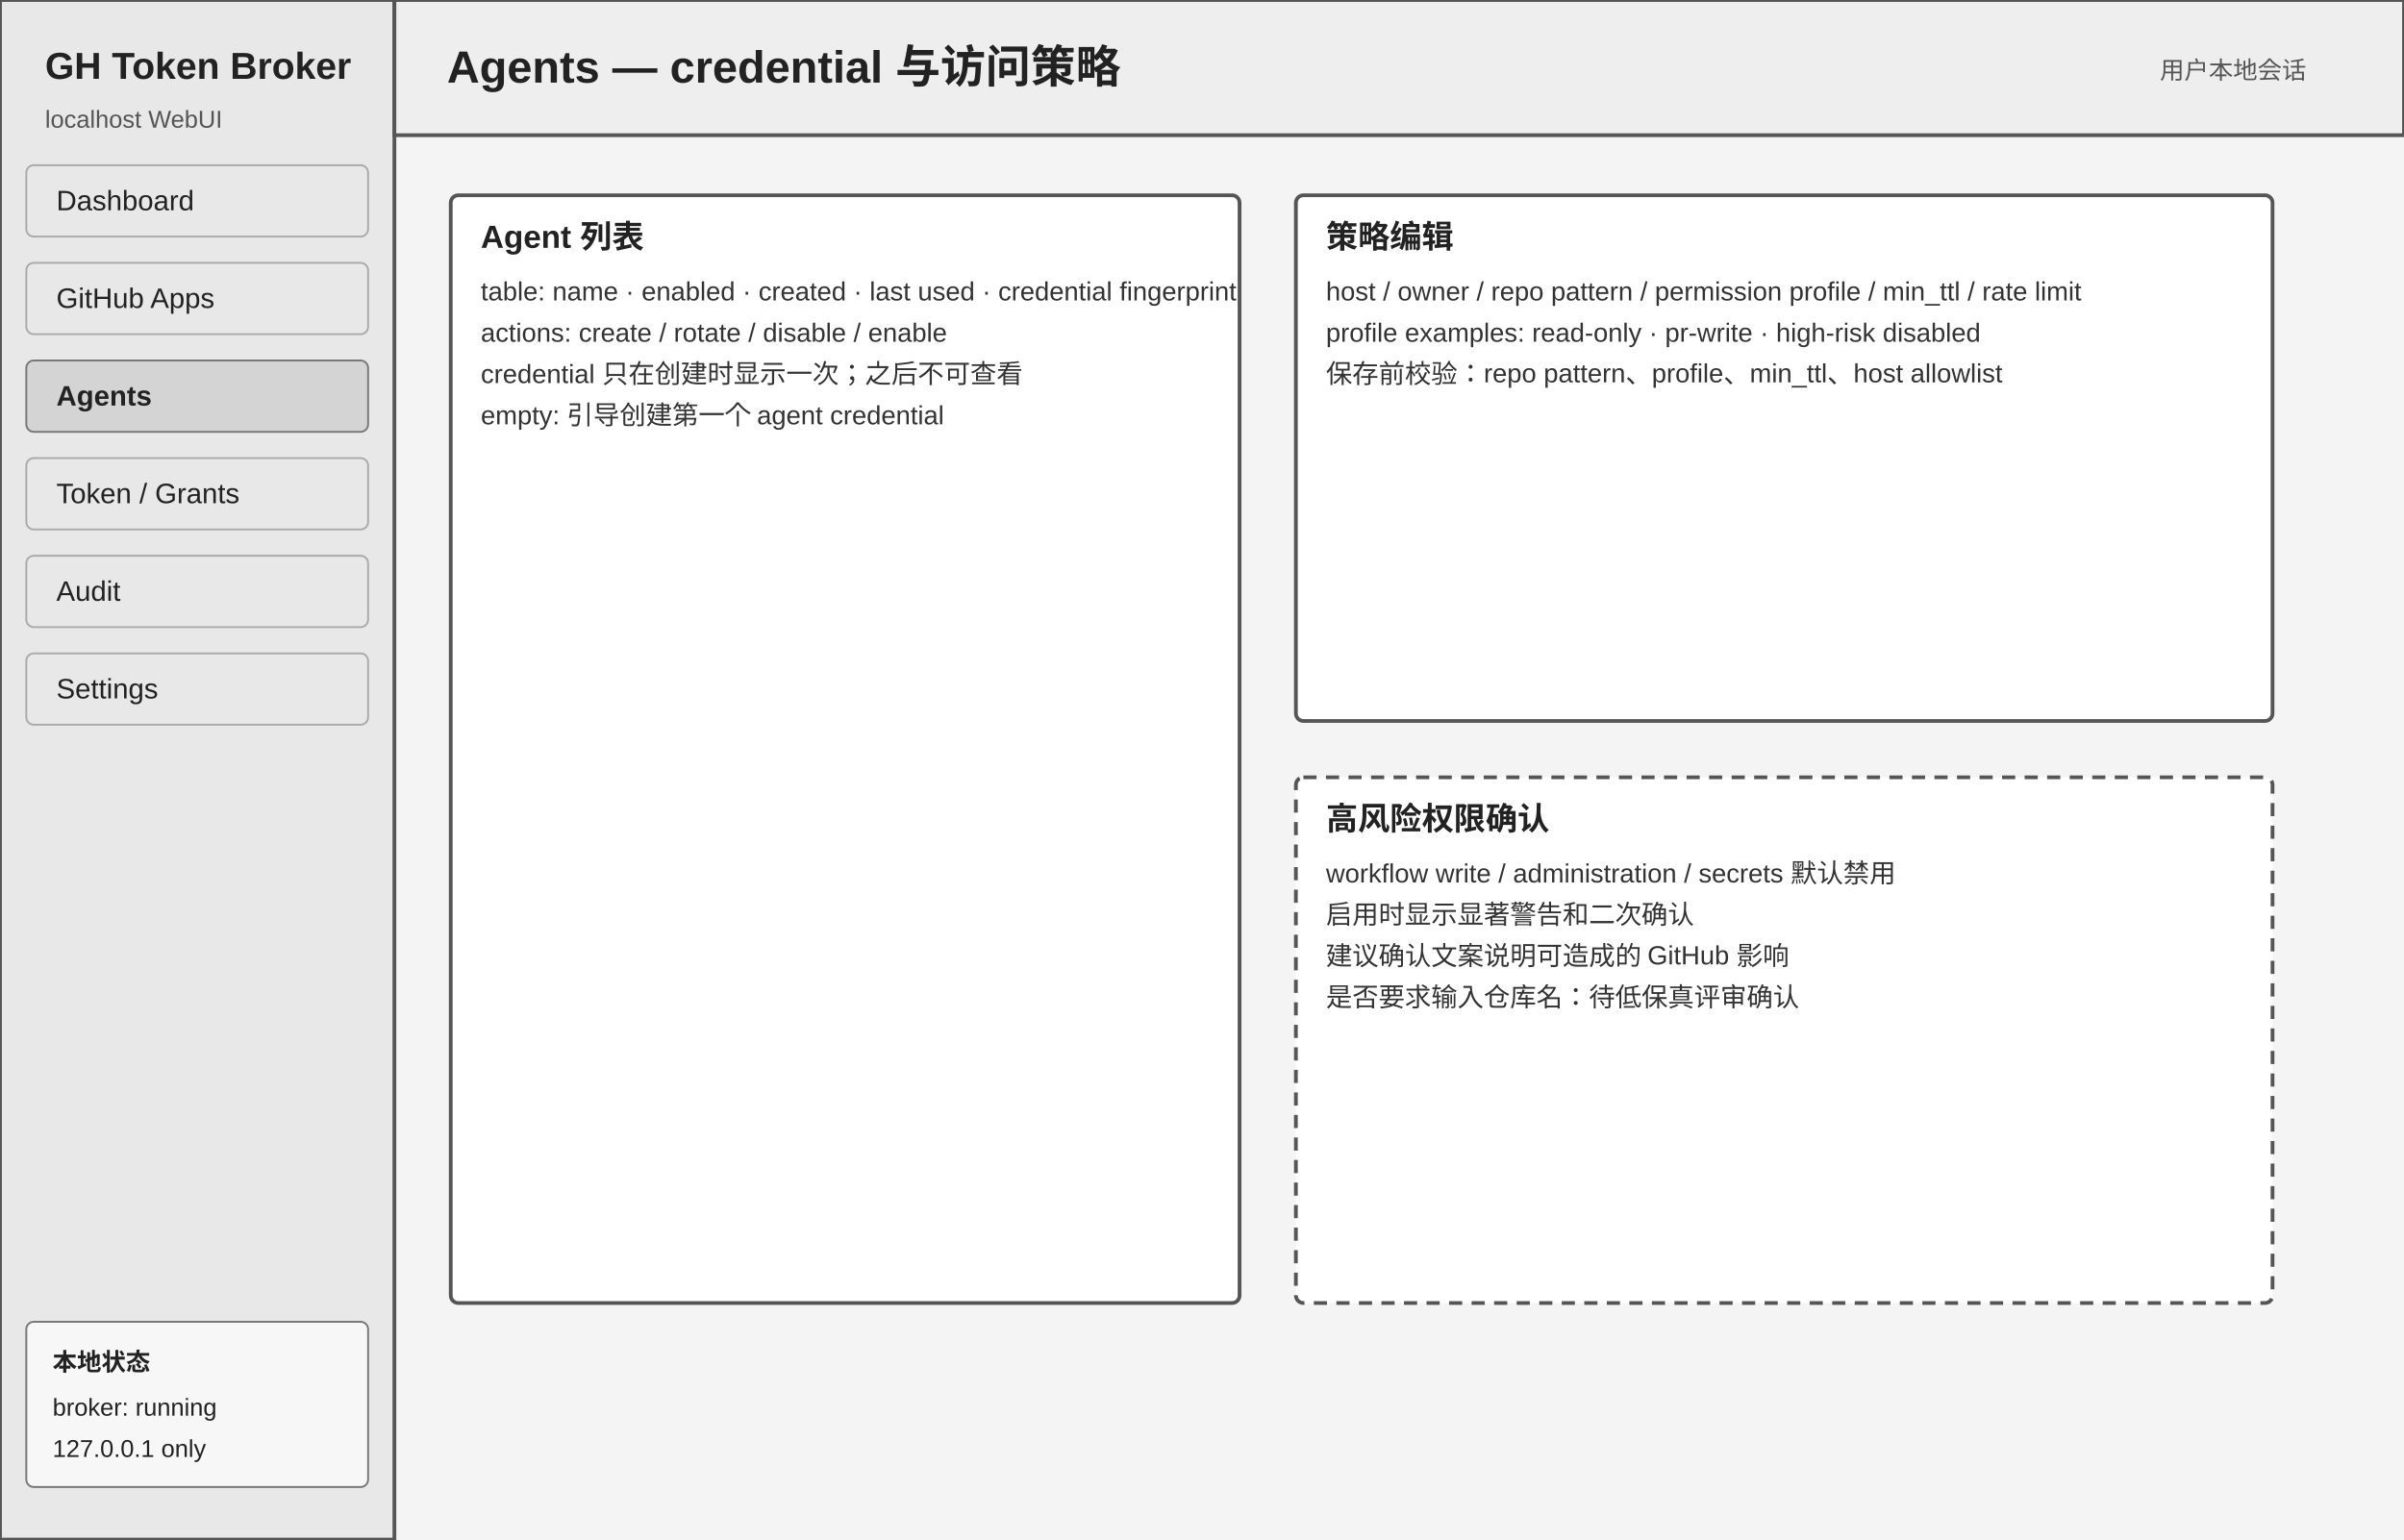
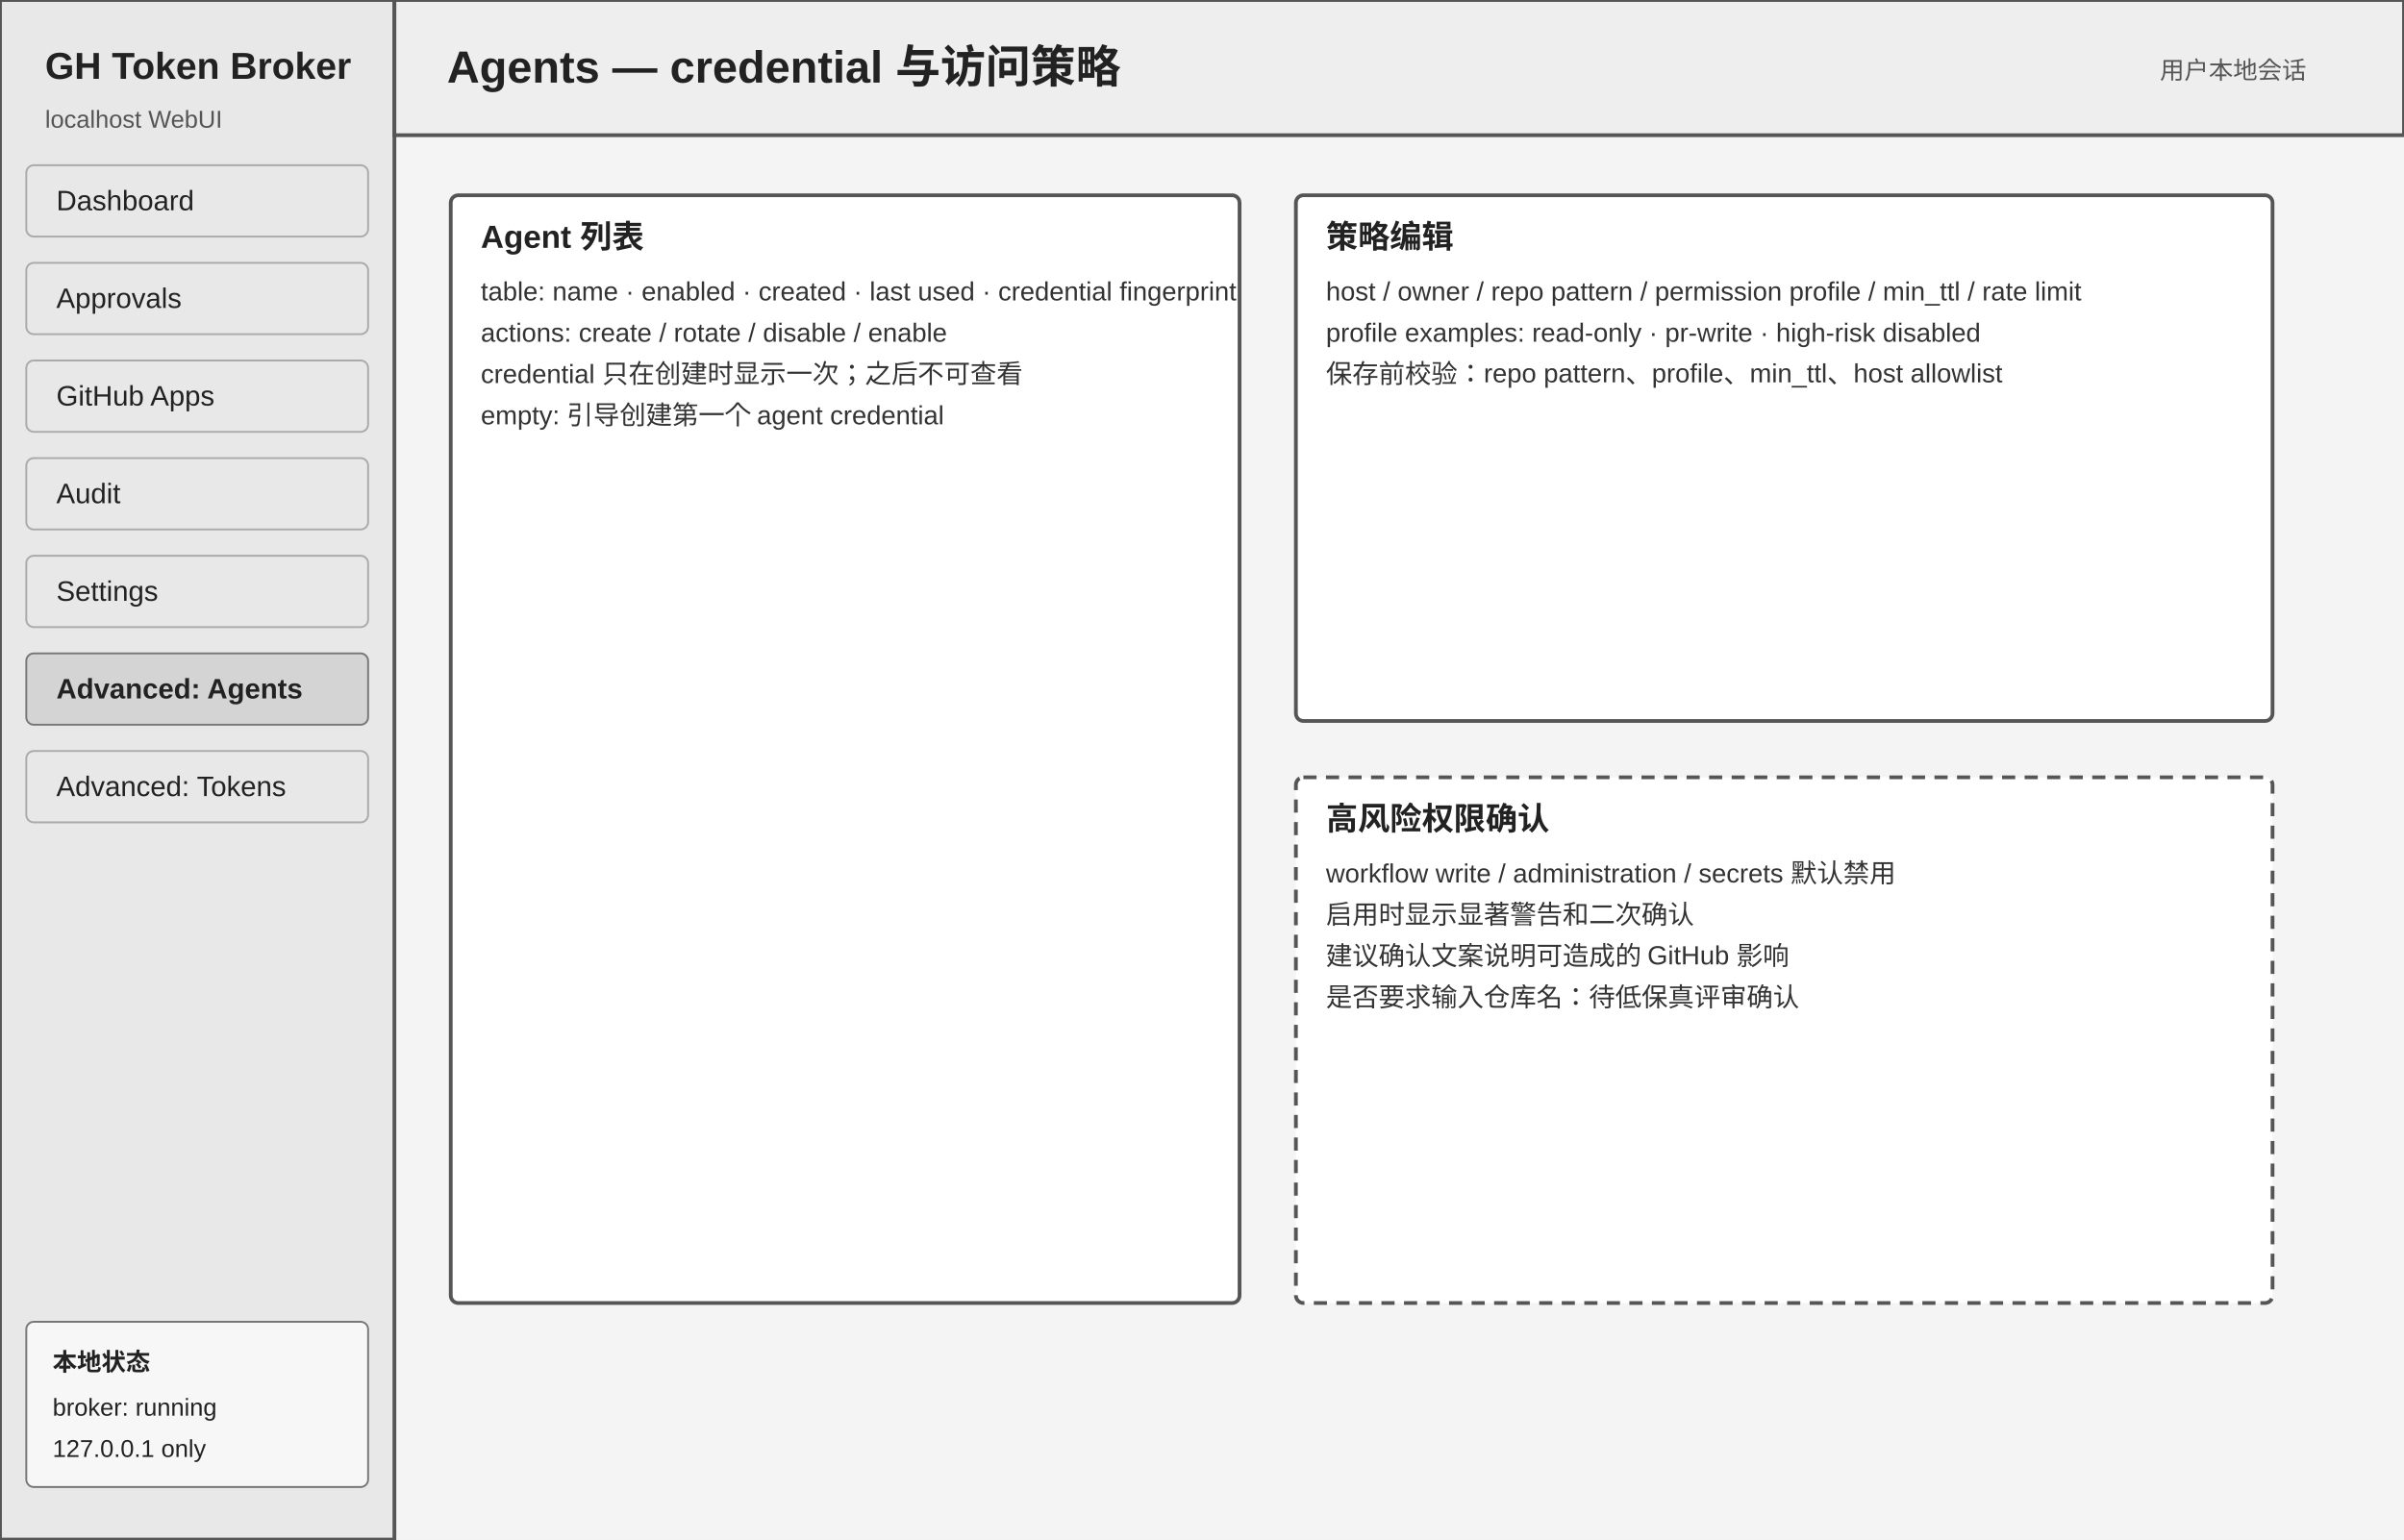
<svg xmlns="http://www.w3.org/2000/svg" width="1280" height="820" viewBox="0 0 1280 820">
  <rect width="100%" height="100%" fill="#f4f4f4" />
  <rect x="0" y="0" width="210" height="820" rx="0" fill="#e8e8e8" stroke="#555" stroke-width="2" />
  <text x="24" y="42" font-family="Microsoft YaHei, Segoe UI, Arial, sans-serif" font-size="20" font-weight="700" fill="#222" text-anchor="start">GH Token Broker</text>
  <text x="24" y="68" font-family="Microsoft YaHei, Segoe UI, Arial, sans-serif" font-size="13" font-weight="400" fill="#555" text-anchor="start">localhost WebUI</text>
  <rect x="14" y="88" width="182" height="38" rx="4" fill="#e8e8e8" stroke="#aaa" stroke-width="1" />
  <text x="30" y="112" font-family="Microsoft YaHei, Segoe UI, Arial, sans-serif" font-size="15" font-weight="400" fill="#222" text-anchor="start">Dashboard</text>
  <rect x="14" y="140" width="182" height="38" rx="4" fill="#e8e8e8" stroke="#aaa" stroke-width="1" />
-   <text x="30" y="164" font-family="Microsoft YaHei, Segoe UI, Arial, sans-serif" font-size="15" font-weight="400" fill="#222" text-anchor="start">GitHub Apps</text>
-   <rect x="14" y="192" width="182" height="38" rx="4" fill="#d4d4d4" stroke="#777" stroke-width="1" />
-   <text x="30" y="216" font-family="Microsoft YaHei, Segoe UI, Arial, sans-serif" font-size="15" font-weight="700" fill="#222" text-anchor="start">Agents</text>
+   <text x="30" y="164" font-family="Microsoft YaHei, Segoe UI, Arial, sans-serif" font-size="15" font-weight="400" fill="#222" text-anchor="start">Approvals</text>
+   <rect x="14" y="192" width="182" height="38" rx="4" fill="#e8e8e8" stroke="#aaa" stroke-width="1" />
+   <text x="30" y="216" font-family="Microsoft YaHei, Segoe UI, Arial, sans-serif" font-size="15" font-weight="400" fill="#222" text-anchor="start">GitHub Apps</text>
  <rect x="14" y="244" width="182" height="38" rx="4" fill="#e8e8e8" stroke="#aaa" stroke-width="1" />
-   <text x="30" y="268" font-family="Microsoft YaHei, Segoe UI, Arial, sans-serif" font-size="15" font-weight="400" fill="#222" text-anchor="start">Token / Grants</text>
+   <text x="30" y="268" font-family="Microsoft YaHei, Segoe UI, Arial, sans-serif" font-size="15" font-weight="400" fill="#222" text-anchor="start">Audit</text>
  <rect x="14" y="296" width="182" height="38" rx="4" fill="#e8e8e8" stroke="#aaa" stroke-width="1" />
-   <text x="30" y="320" font-family="Microsoft YaHei, Segoe UI, Arial, sans-serif" font-size="15" font-weight="400" fill="#222" text-anchor="start">Audit</text>
-   <rect x="14" y="348" width="182" height="38" rx="4" fill="#e8e8e8" stroke="#aaa" stroke-width="1" />
-   <text x="30" y="372" font-family="Microsoft YaHei, Segoe UI, Arial, sans-serif" font-size="15" font-weight="400" fill="#222" text-anchor="start">Settings</text>
+   <text x="30" y="320" font-family="Microsoft YaHei, Segoe UI, Arial, sans-serif" font-size="15" font-weight="400" fill="#222" text-anchor="start">Settings</text>
+   <rect x="14" y="348" width="182" height="38" rx="4" fill="#d4d4d4" stroke="#777" stroke-width="1" />
+   <text x="30" y="372" font-family="Microsoft YaHei, Segoe UI, Arial, sans-serif" font-size="15" font-weight="700" fill="#222" text-anchor="start">Advanced: Agents</text>
+   <rect x="14" y="400" width="182" height="38" rx="4" fill="#e8e8e8" stroke="#aaa" stroke-width="1" />
+   <text x="30" y="424" font-family="Microsoft YaHei, Segoe UI, Arial, sans-serif" font-size="15" font-weight="400" fill="#222" text-anchor="start">Advanced: Tokens</text>
  <rect x="14" y="704" width="182" height="88" rx="4" fill="#f7f7f7" stroke="#777" stroke-width="1" />
  <text x="28" y="730" font-family="Microsoft YaHei, Segoe UI, Arial, sans-serif" font-size="13" font-weight="700" fill="#222" text-anchor="start">本地状态</text>
  <text x="28" y="754" font-family="Microsoft YaHei, Segoe UI, Arial, sans-serif" font-size="13" font-weight="400" fill="#222" text-anchor="start">broker: running</text>
  <text x="28" y="776" font-family="Microsoft YaHei, Segoe UI, Arial, sans-serif" font-size="13" font-weight="400" fill="#222" text-anchor="start">127.0.0.1 only</text>
  <rect x="210" y="0" width="1070" height="72" rx="0" fill="#eeeeee" stroke="#555" stroke-width="2" />
  <text x="238" y="44" font-family="Microsoft YaHei, Segoe UI, Arial, sans-serif" font-size="24" font-weight="700" fill="#222" text-anchor="start">Agents — credential 与访问策略</text>
  <text x="1228" y="42" font-family="Microsoft YaHei, Segoe UI, Arial, sans-serif" font-size="13" font-weight="400" fill="#555" text-anchor="end">用户本地会话</text>
  <rect x="240" y="104" width="420" height="590" rx="4" fill="#ffffff" stroke="#555" stroke-width="2" />
  <text x="256" y="132" font-family="Microsoft YaHei, Segoe UI, Arial, sans-serif" font-size="17" font-weight="700" fill="#222" text-anchor="start">Agent 列表</text>
  <text x="256" y="160" font-family="Microsoft YaHei, Segoe UI, Arial, sans-serif" font-size="14" font-weight="400" fill="#333" text-anchor="start">table: name · enabled · created · last used · credential fingerprint</text>
  <text x="256" y="182" font-family="Microsoft YaHei, Segoe UI, Arial, sans-serif" font-size="14" font-weight="400" fill="#333" text-anchor="start">actions: create / rotate / disable / enable</text>
  <text x="256" y="204" font-family="Microsoft YaHei, Segoe UI, Arial, sans-serif" font-size="14" font-weight="400" fill="#333" text-anchor="start">credential 只在创建时显示一次；之后不可查看</text>
  <text x="256" y="226" font-family="Microsoft YaHei, Segoe UI, Arial, sans-serif" font-size="14" font-weight="400" fill="#333" text-anchor="start">empty: 引导创建第一个 agent credential</text>
  <rect x="690" y="104" width="520" height="280" rx="4" fill="#ffffff" stroke="#555" stroke-width="2" />
  <text x="706" y="132" font-family="Microsoft YaHei, Segoe UI, Arial, sans-serif" font-size="17" font-weight="700" fill="#222" text-anchor="start">策略编辑</text>
  <text x="706" y="160" font-family="Microsoft YaHei, Segoe UI, Arial, sans-serif" font-size="14" font-weight="400" fill="#333" text-anchor="start">host / owner / repo pattern / permission profile / min_ttl / rate limit</text>
  <text x="706" y="182" font-family="Microsoft YaHei, Segoe UI, Arial, sans-serif" font-size="14" font-weight="400" fill="#333" text-anchor="start">profile examples: read-only · pr-write · high-risk disabled</text>
  <text x="706" y="204" font-family="Microsoft YaHei, Segoe UI, Arial, sans-serif" font-size="14" font-weight="400" fill="#333" text-anchor="start">保存前校验：repo pattern、profile、min_ttl、host allowlist</text>
  <rect x="690" y="414" width="520" height="280" rx="4" fill="#ffffff" stroke="#555" stroke-width="2" stroke-dasharray="7 5" />
  <text x="706" y="442" font-family="Microsoft YaHei, Segoe UI, Arial, sans-serif" font-size="17" font-weight="700" fill="#222" text-anchor="start">高风险权限确认</text>
  <text x="706" y="470" font-family="Microsoft YaHei, Segoe UI, Arial, sans-serif" font-size="14" font-weight="400" fill="#333" text-anchor="start">workflow write / administration / secrets 默认禁用</text>
  <text x="706" y="492" font-family="Microsoft YaHei, Segoe UI, Arial, sans-serif" font-size="14" font-weight="400" fill="#333" text-anchor="start">启用时显示显著警告和二次确认</text>
  <text x="706" y="514" font-family="Microsoft YaHei, Segoe UI, Arial, sans-serif" font-size="14" font-weight="400" fill="#333" text-anchor="start">建议确认文案说明可造成的 GitHub 影响</text>
  <text x="706" y="536" font-family="Microsoft YaHei, Segoe UI, Arial, sans-serif" font-size="14" font-weight="400" fill="#333" text-anchor="start">是否要求输入仓库名：待低保真评审确认</text>
</svg>
